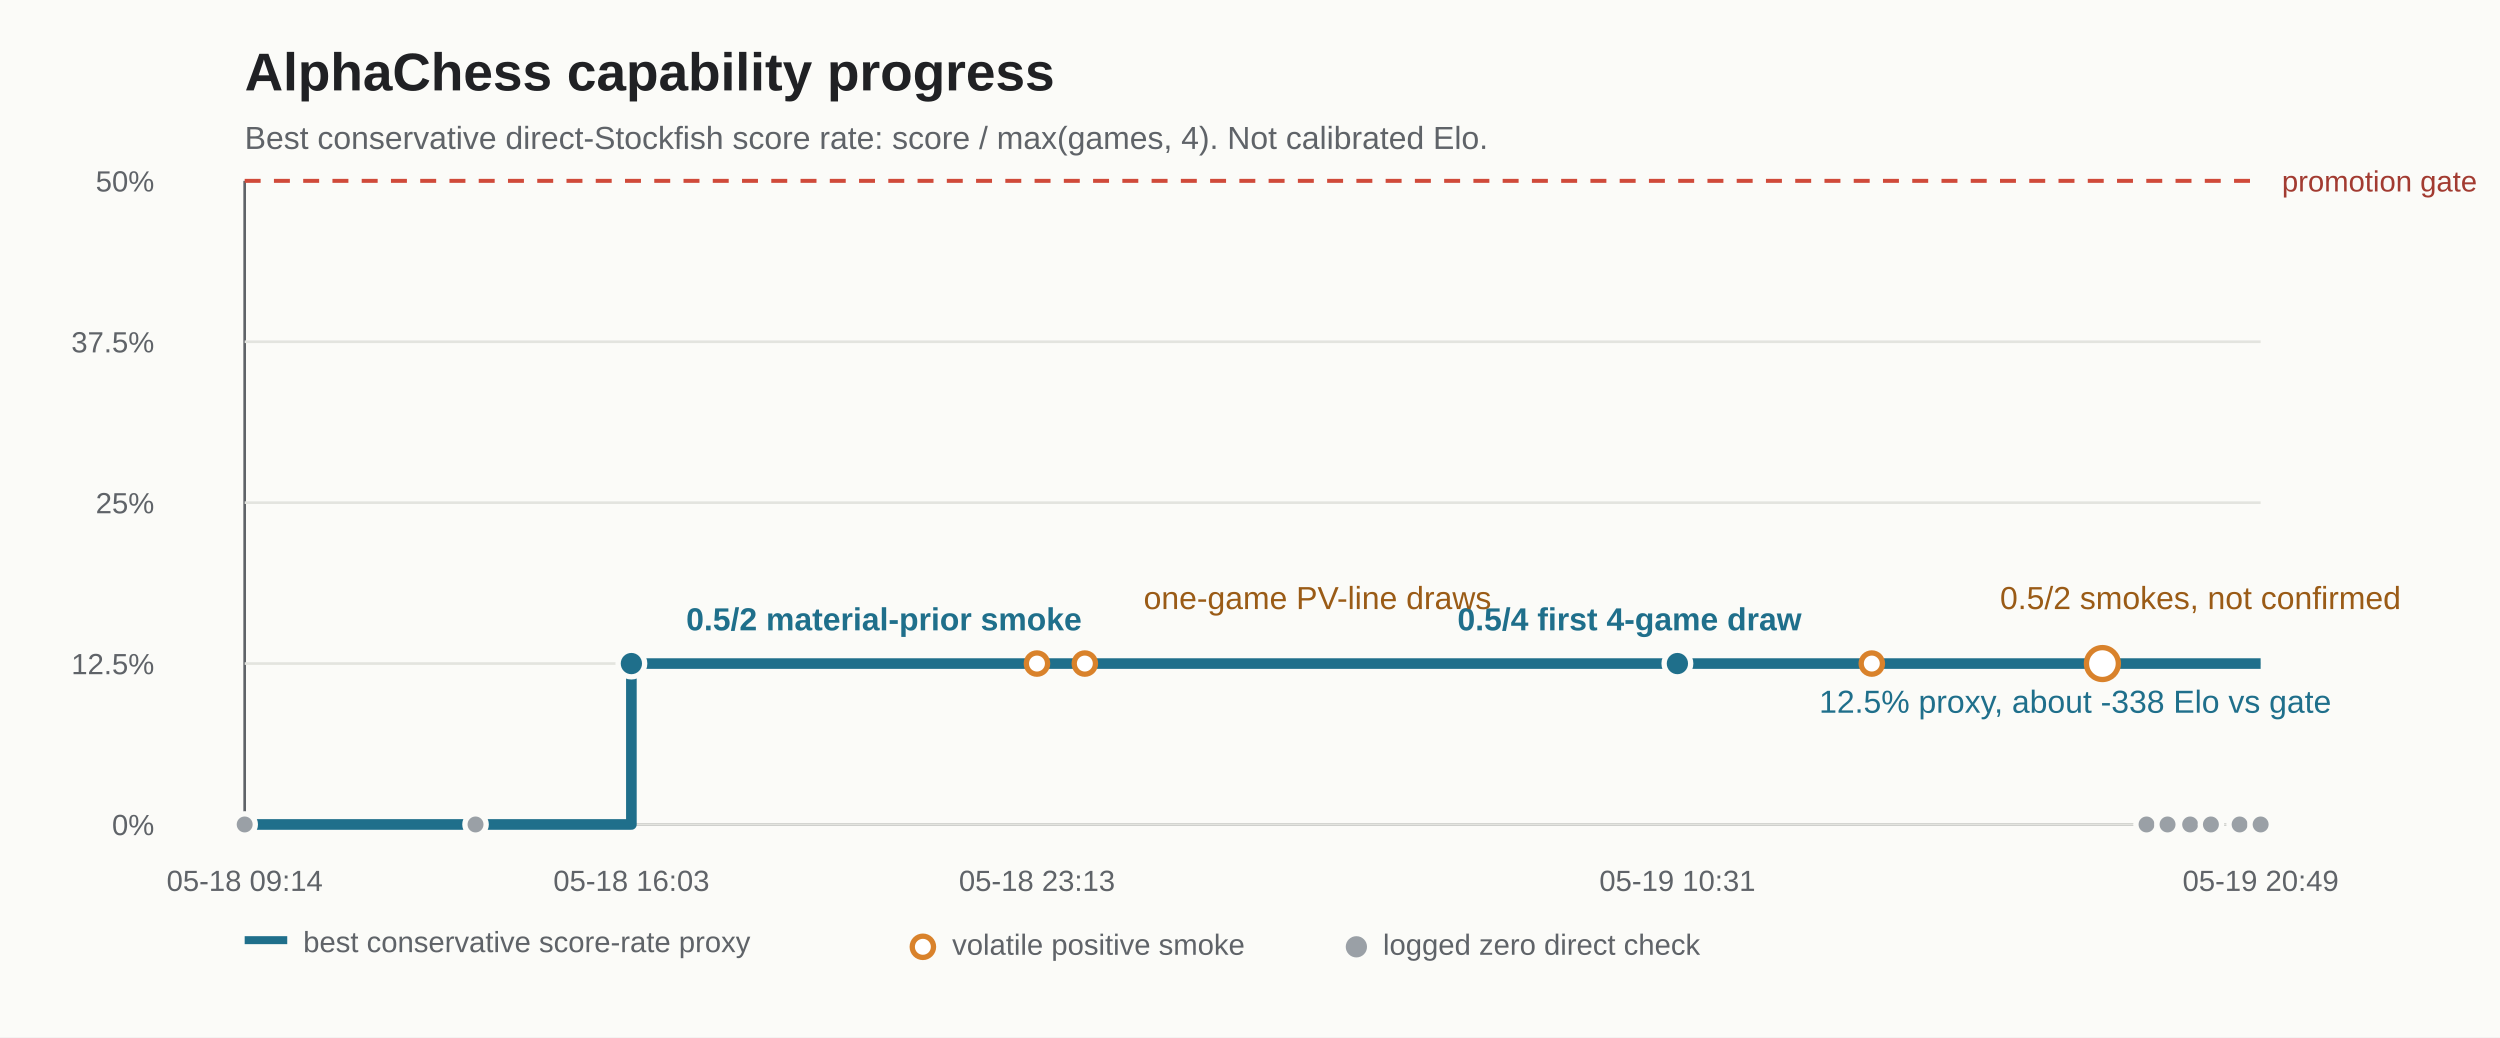
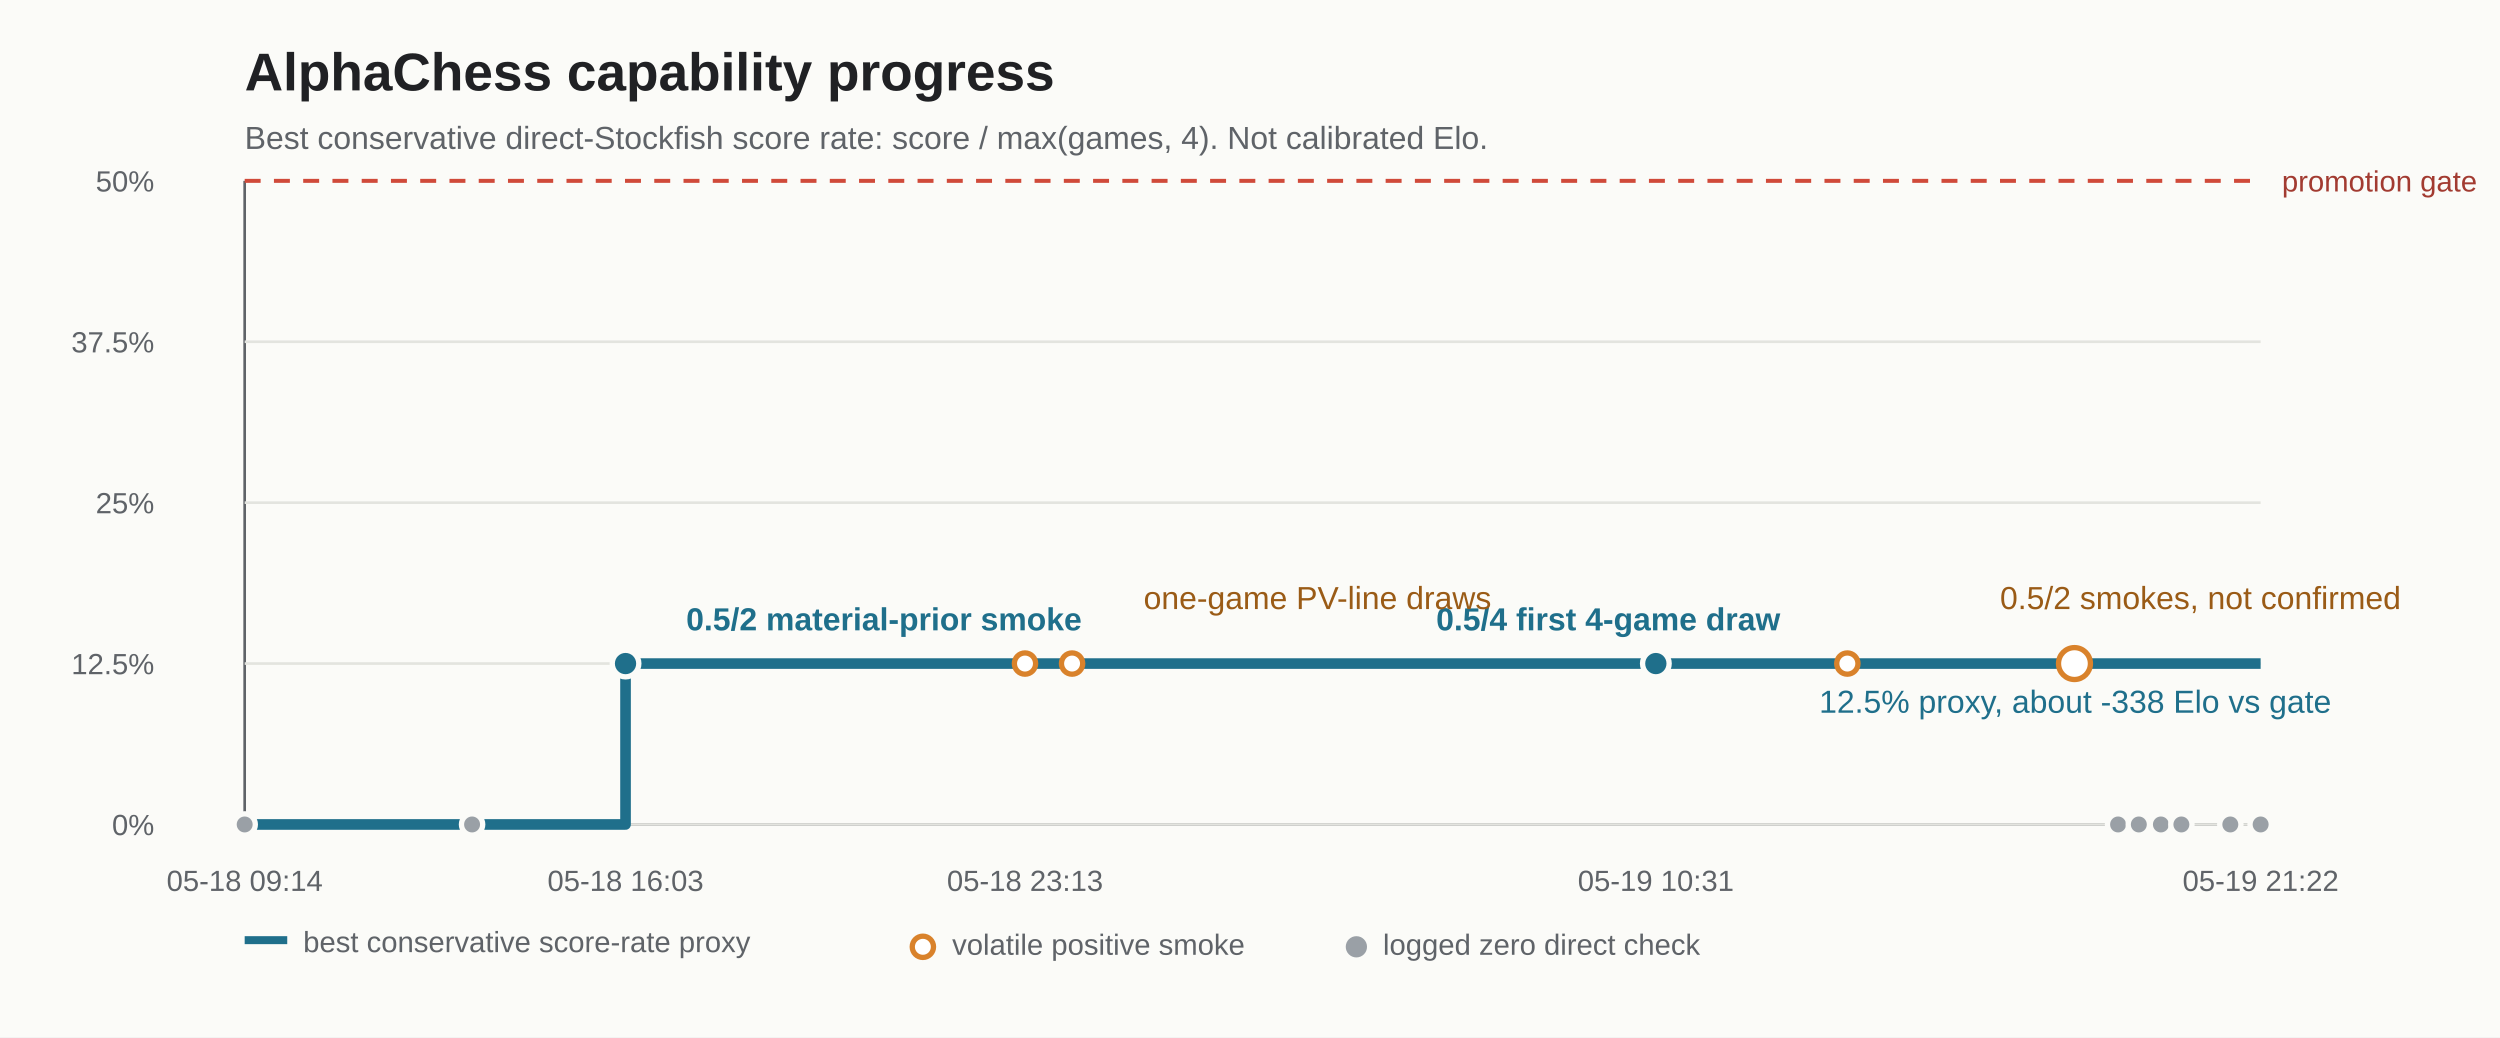
<svg xmlns="http://www.w3.org/2000/svg" width="940" height="390" viewBox="0 0 940 390" role="img" aria-labelledby="title desc">
  <rect width="940" height="390" fill="#fbfbf8" />
  <text x="92" y="34" font-family="Arial, sans-serif" font-size="20" font-weight="700" fill="#202124">AlphaChess capability progress</text>
  <text x="92" y="56" font-family="Arial, sans-serif" font-size="12" fill="#5f6368">Best conservative direct-Stockfish score rate: score / max(games, 4). Not calibrated Elo.</text>
  <g font-family="Arial, sans-serif" font-size="11" fill="#5f6368">
    <line x1="92" y1="68" x2="92" y2="310" stroke="#5f6368" stroke-width="1" />
    <line x1="92" y1="310" x2="850" y2="310" stroke="#5f6368" stroke-width="1" />
    <line x1="92" y1="68" x2="850" y2="68" stroke="#d04a3a" stroke-width="1.5" stroke-dasharray="6 5" />
    <line x1="92" y1="128.5" x2="850" y2="128.5" stroke="#e3e4df" stroke-width="1" />
    <line x1="92" y1="189" x2="850" y2="189" stroke="#e3e4df" stroke-width="1" />
    <line x1="92" y1="249.5" x2="850" y2="249.5" stroke="#e3e4df" stroke-width="1" />
    <line x1="92" y1="310" x2="850" y2="310" stroke="#e3e4df" stroke-width="1" />
    <text x="58" y="72" text-anchor="end">50%</text>
    <text x="58" y="132.5" text-anchor="end">37.5%</text>
    <text x="58" y="193" text-anchor="end">25%</text>
    <text x="58" y="253.5" text-anchor="end">12.5%</text>
    <text x="58" y="314" text-anchor="end">0%</text>
    <text x="858" y="72" fill="#a23b31">promotion gate</text>
    <text x="92" y="335" text-anchor="middle">05-18 09:14</text>
-     <text x="237.4" y="335" text-anchor="middle">05-18 16:03</text>
-     <text x="389.9" y="335" text-anchor="middle">05-18 23:13</text>
-     <text x="630.7" y="335" text-anchor="middle">05-19 10:31</text>
-     <text x="850" y="335" text-anchor="middle">05-19 20:49</text>
+     <text x="235.2" y="335" text-anchor="middle">05-18 16:03</text>
+     <text x="385.4" y="335" text-anchor="middle">05-18 23:13</text>
+     <text x="622.6" y="335" text-anchor="middle">05-19 10:31</text>
+     <text x="850" y="335" text-anchor="middle">05-19 21:22</text>
  </g>
-   <path d="M 92 310 L 237.4 310 L 237.4 249.5 L 850 249.5" fill="none" stroke="#1f6f8b" stroke-width="4" stroke-linejoin="round" />
+   <path d="M 92 310 L 235.2 310 L 235.2 249.5 L 850 249.5" fill="none" stroke="#1f6f8b" stroke-width="4" stroke-linejoin="round" />
  <g fill="#9aa0a6" stroke="#fbfbf8" stroke-width="2">
    <circle cx="92" cy="310" r="4" />
-     <circle cx="178.8" cy="310" r="4" />
-     <circle cx="807.1" cy="310" r="4" />
-     <circle cx="815" cy="310" r="4" />
-     <circle cx="823.5" cy="310" r="4" />
-     <circle cx="831.3" cy="310" r="4" />
-     <circle cx="842.1" cy="310" r="4" />
+     <circle cx="177.5" cy="310" r="4" />
+     <circle cx="796.4" cy="310" r="4" />
+     <circle cx="804.2" cy="310" r="4" />
+     <circle cx="812.5" cy="310" r="4" />
+     <circle cx="820.2" cy="310" r="4" />
+     <circle cx="838.6" cy="310" r="4" />
    <circle cx="850" cy="310" r="4" />
  </g>
  <g fill="#1f6f8b" stroke="#fbfbf8" stroke-width="2">
-     <circle cx="237.4" cy="249.5" r="5" />
-     <circle cx="630.7" cy="249.5" r="5" />
-     <circle cx="790.5" cy="249.5" r="5" />
+     <circle cx="235.2" cy="249.5" r="5" />
+     <circle cx="622.6" cy="249.5" r="5" />
+     <circle cx="780" cy="249.5" r="5" />
  </g>
  <g fill="#ffffff" stroke="#d9822b" stroke-width="2">
-     <circle cx="389.9" cy="249.5" r="4" />
-     <circle cx="407.9" cy="249.5" r="4" />
-     <circle cx="703.8" cy="249.5" r="4" />
-     <circle cx="790.5" cy="249.5" r="6" />
+     <circle cx="385.4" cy="249.5" r="4" />
+     <circle cx="403.1" cy="249.5" r="4" />
+     <circle cx="694.6" cy="249.5" r="4" />
+     <circle cx="780" cy="249.5" r="6" />
  </g>
  <g font-family="Arial, sans-serif" font-size="12" fill="#202124">
    <text x="258" y="237" font-weight="700" fill="#1f6f8b">0.5/2 material-prior smoke</text>
-     <text x="548" y="237" font-weight="700" fill="#1f6f8b">0.5/4 first 4-game draw</text>
+     <text x="540" y="237" font-weight="700" fill="#1f6f8b">0.5/4 first 4-game draw</text>
    <text x="684" y="268" fill="#1f6f8b">12.5% proxy, about -338 Elo vs gate</text>
    <text x="430" y="229" fill="#9a5b16">one-game PV-line draws</text>
    <text x="752" y="229" fill="#9a5b16">0.5/2 smokes, not confirmed</text>
  </g>
  <g font-family="Arial, sans-serif" font-size="11" fill="#5f6368">
    <rect x="92" y="352" width="16" height="3" fill="#1f6f8b" />
    <text x="114" y="358">best conservative score-rate proxy</text>
    <circle cx="347" cy="356" r="4" fill="#ffffff" stroke="#d9822b" stroke-width="2" />
    <text x="358" y="359">volatile positive smoke</text>
    <circle cx="510" cy="356" r="4" fill="#9aa0a6" />
    <text x="520" y="359">logged zero direct check</text>
  </g>
</svg>
